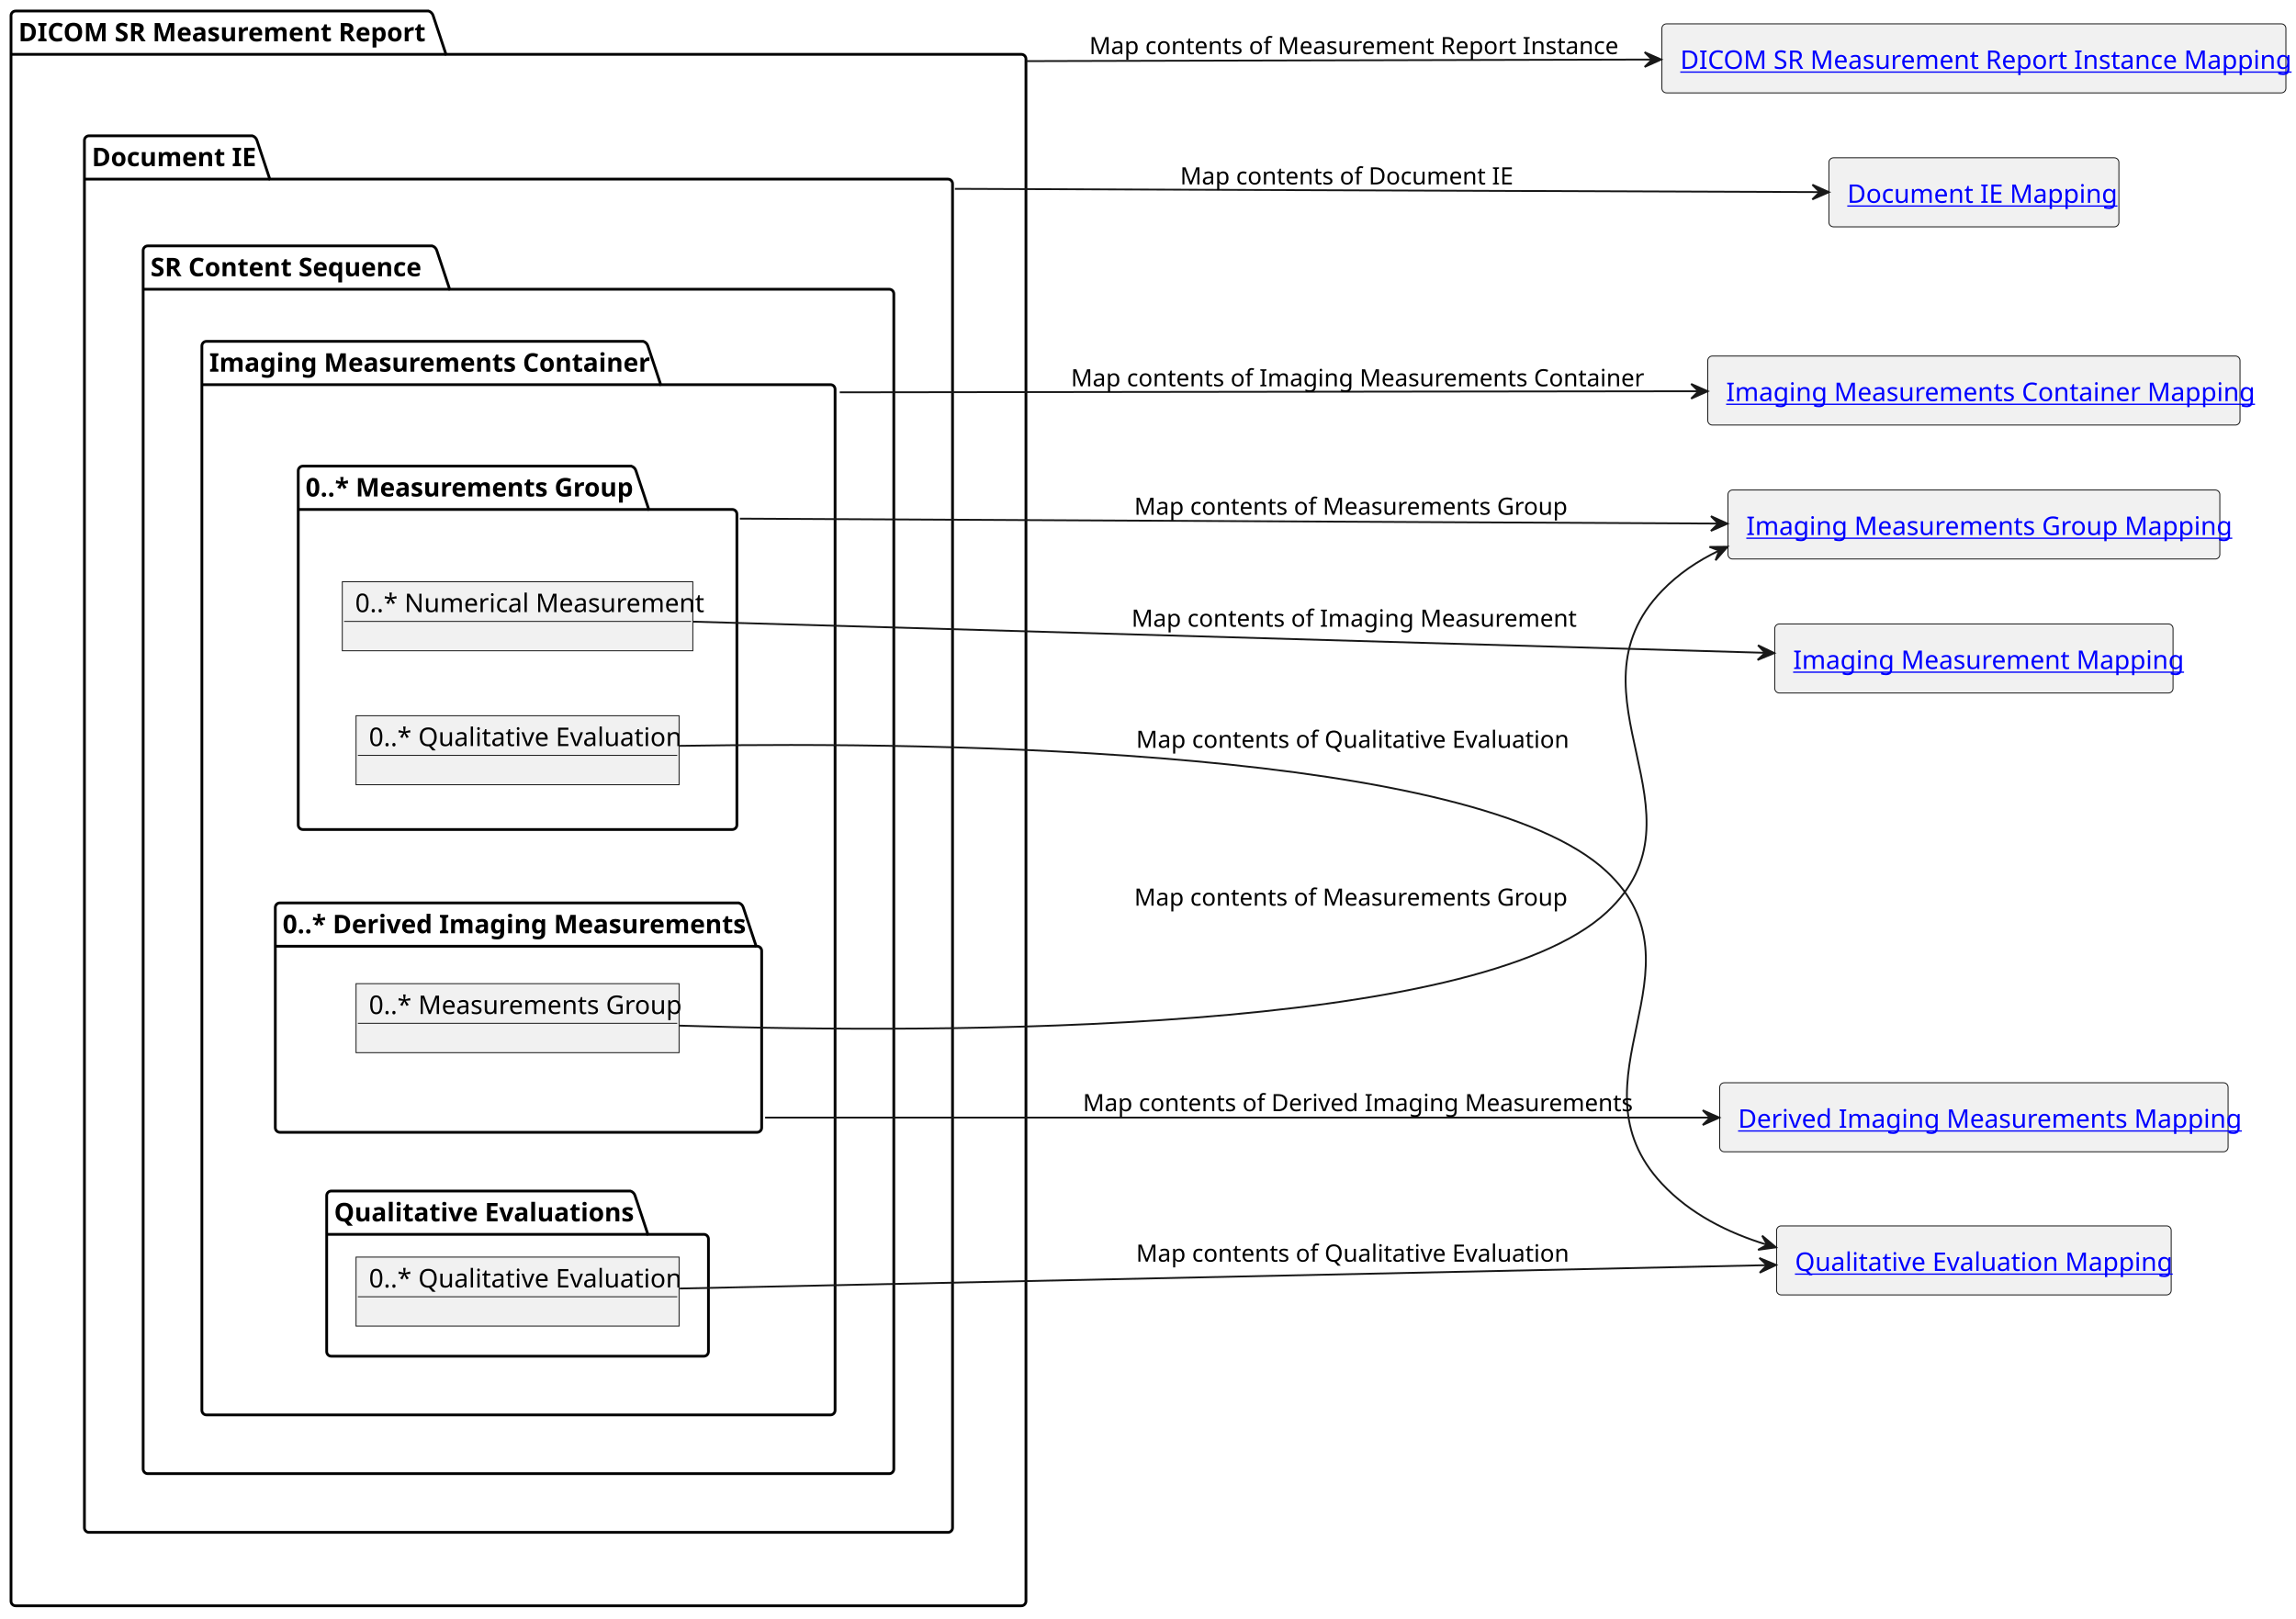
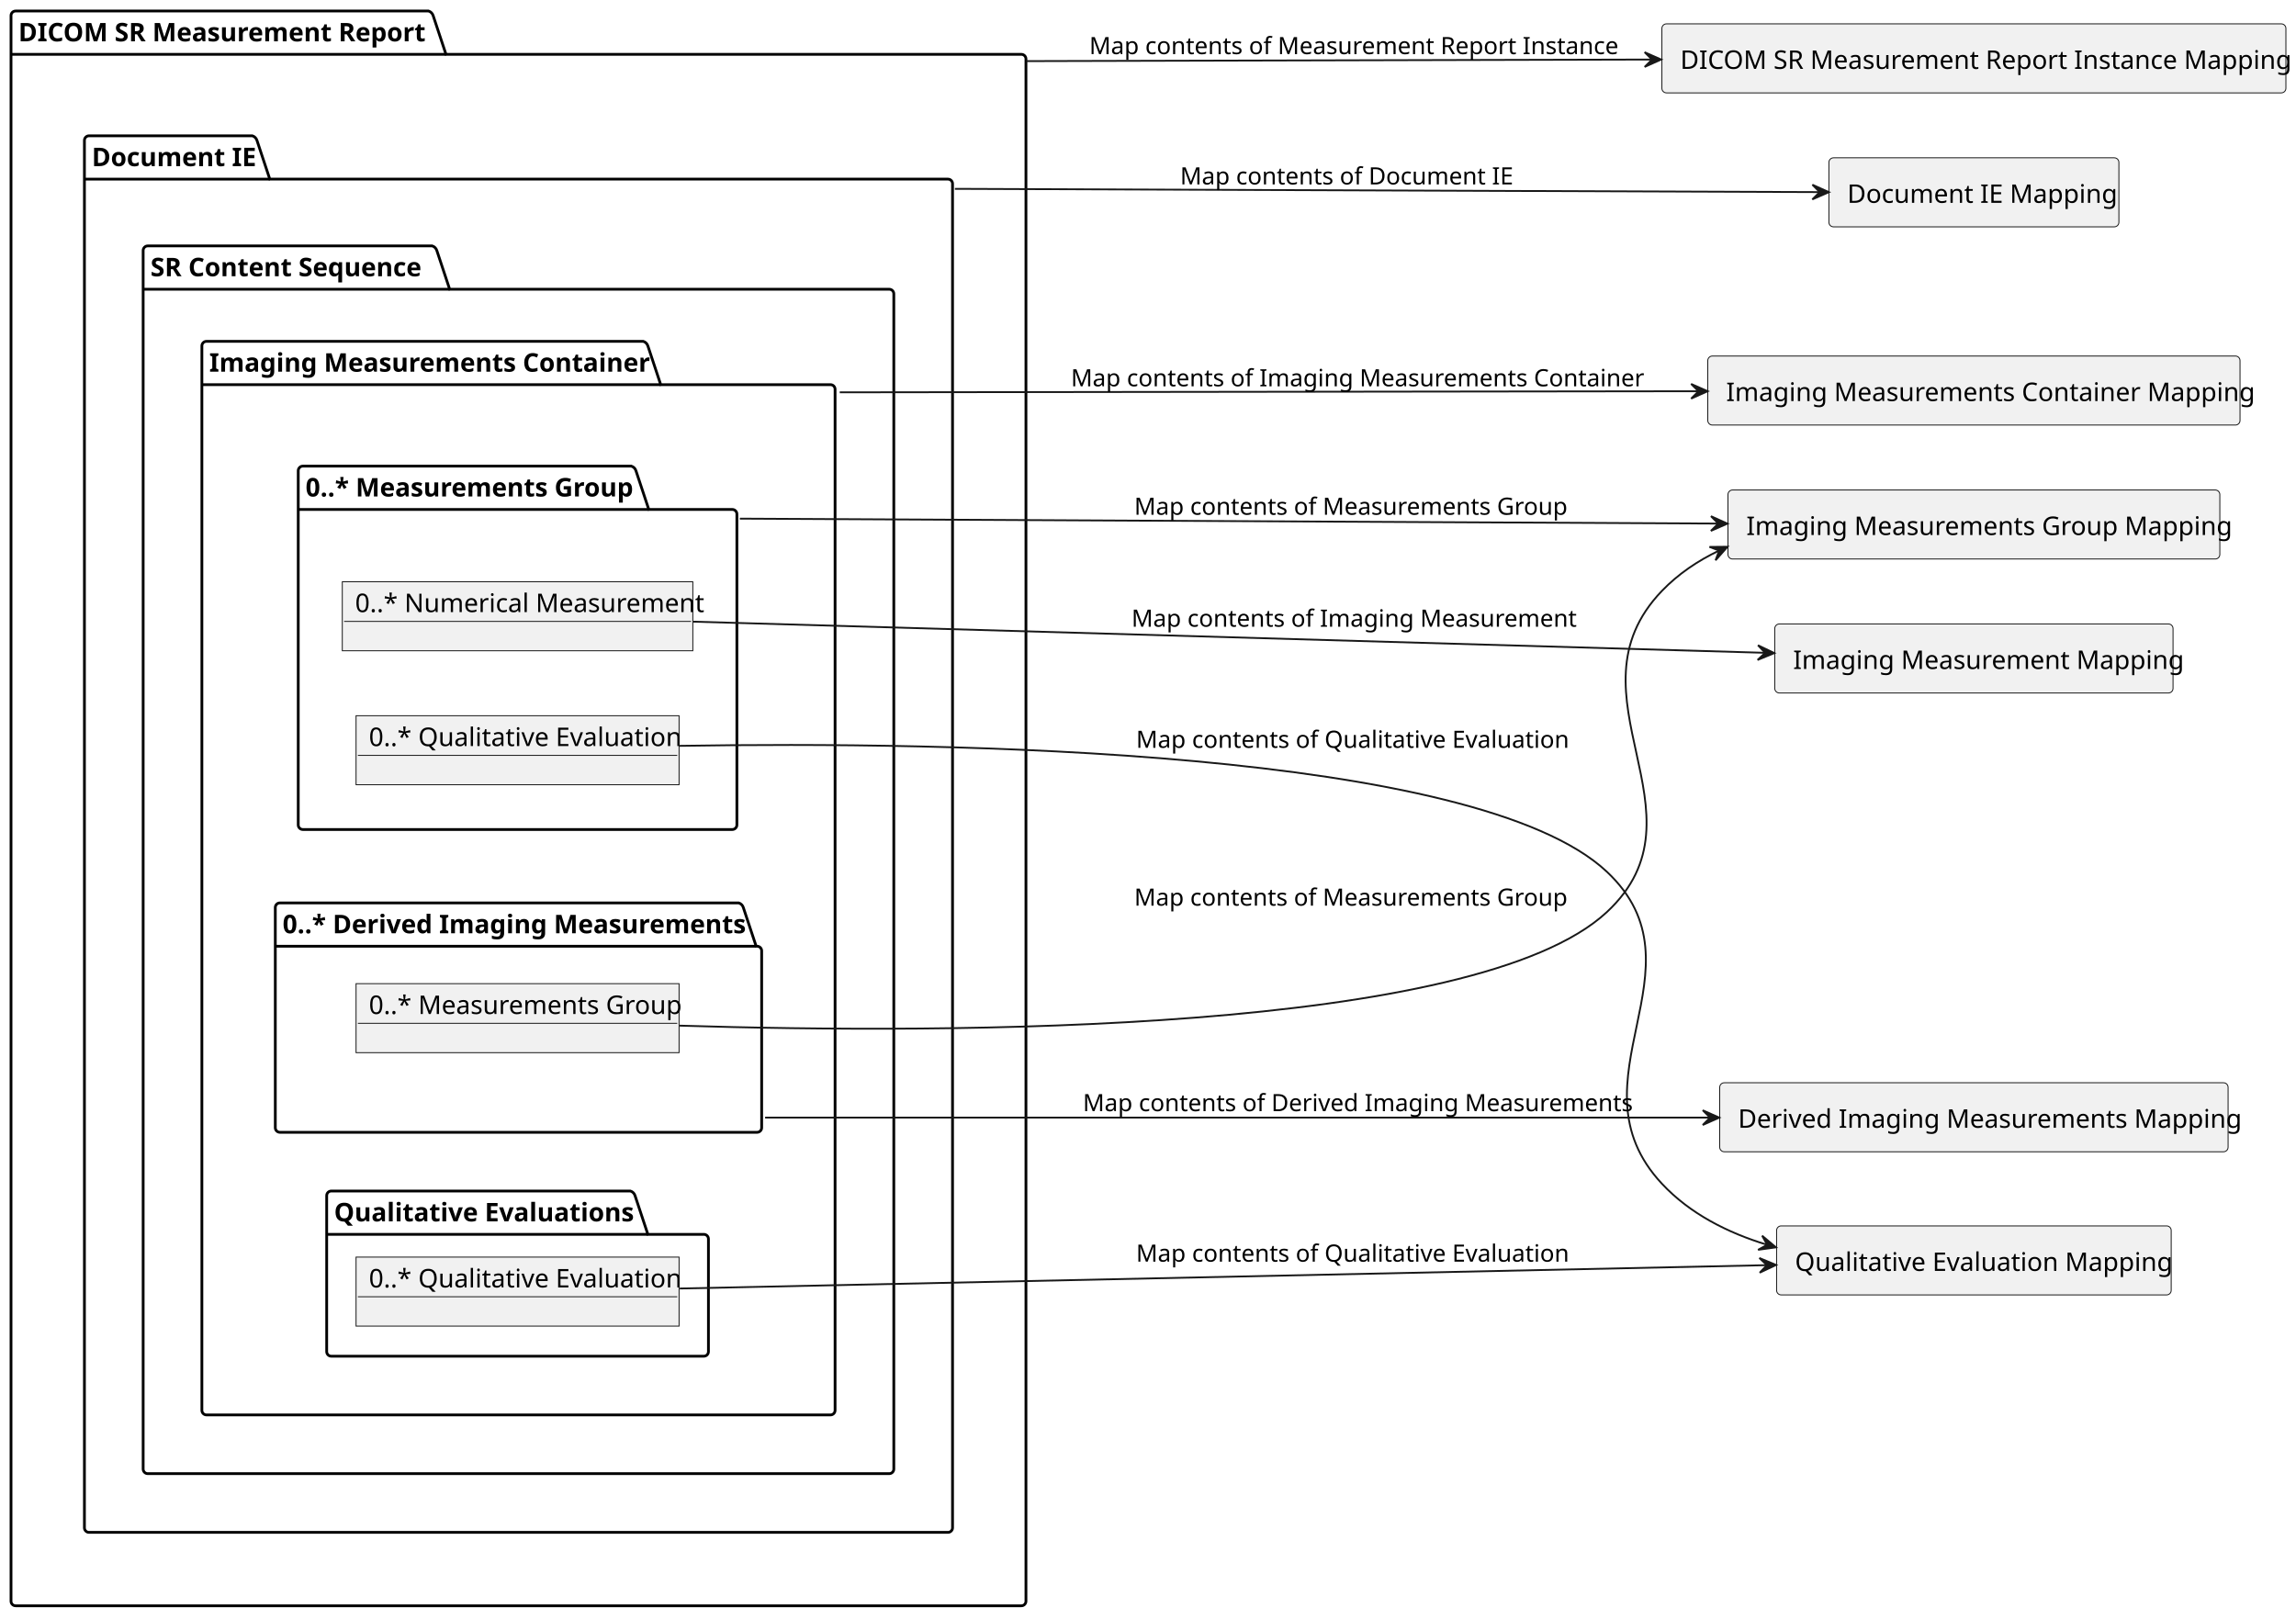
- <svg xmlns="http://www.w3.org/2000/svg" xmlns:xlink="http://www.w3.org/1999/xlink" contentStyleType="text/css" height="882px" preserveAspectRatio="none" style="width:1251px;height:882px;background:#FFFFFF;" version="1.1" viewBox="0 0 1251 882" width="1251px" zoomAndPan="magnify">
+ <svg xmlns="http://www.w3.org/2000/svg" contentStyleType="text/css" height="882px" preserveAspectRatio="none" style="width:1251px;height:882px;background:#FFFFFF;" version="1.1" viewBox="0 0 1251 882" width="1251px" zoomAndPan="magnify">
  <defs />
  <g>
    <g id="cluster_measurementReport">
      <path d="M8.5,6 L233.5,6 A3.75,3.75 0 0 1 236,8.5 L243,29.609 L556.5,29.609 A2.5,2.5 0 0 1 559,32.109 L559,872.5 A2.5,2.5 0 0 1 556.5,875 L8.5,875 A2.5,2.5 0 0 1 6,872.5 L6,8.5 A2.5,2.5 0 0 1 8.5,6 " fill="none" style="stroke:#000000;stroke-width:1.5;" />
      <line style="stroke:#000000;stroke-width:1.5;" x1="6" x2="243" y1="29.609" y2="29.609" />
      <text fill="#000000" font-family="sans-serif" font-size="14" font-weight="bold" lengthAdjust="spacing" textLength="224" x="10" y="22.533">DICOM SR Measurement Report</text>
    </g>
    <g id="cluster_documentIE">
      <path d="M48.5,74 L137.5,74 A3.75,3.75 0 0 1 140,76.5 L147,97.609 L516.5,97.609 A2.5,2.5 0 0 1 519,100.109 L519,832.5 A2.5,2.5 0 0 1 516.5,835 L48.5,835 A2.5,2.5 0 0 1 46,832.5 L46,76.5 A2.5,2.5 0 0 1 48.5,74 " fill="none" style="stroke:#000000;stroke-width:1.5;" />
      <line style="stroke:#000000;stroke-width:1.5;" x1="46" x2="147" y1="97.609" y2="97.609" />
      <text fill="#000000" font-family="sans-serif" font-size="14" font-weight="bold" lengthAdjust="spacing" textLength="88" x="50" y="90.533">Document IE</text>
    </g>
    <g id="cluster_srContentSequence">
      <path d="M80.5,134 L235.5,134 A3.75,3.75 0 0 1 238,136.5 L245,157.609 L484.5,157.609 A2.5,2.5 0 0 1 487,160.109 L487,800.5 A2.5,2.5 0 0 1 484.5,803 L80.5,803 A2.5,2.5 0 0 1 78,800.5 L78,136.5 A2.5,2.5 0 0 1 80.5,134 " fill="none" style="stroke:#000000;stroke-width:1.5;" />
      <line style="stroke:#000000;stroke-width:1.5;" x1="78" x2="245" y1="157.609" y2="157.609" />
      <text fill="#000000" font-family="sans-serif" font-size="14" font-weight="bold" lengthAdjust="spacing" textLength="154" x="82" y="150.533">SR Content Sequence</text>
    </g>
    <g id="cluster_imagingMeasurementsContainer">
      <path d="M112.5,186 L350.5,186 A3.75,3.75 0 0 1 353,188.5 L360,209.609 L452.5,209.609 A2.5,2.5 0 0 1 455,212.109 L455,768.5 A2.5,2.5 0 0 1 452.5,771 L112.5,771 A2.5,2.5 0 0 1 110,768.5 L110,188.5 A2.5,2.5 0 0 1 112.5,186 " fill="none" style="stroke:#000000;stroke-width:1.5;" />
      <line style="stroke:#000000;stroke-width:1.5;" x1="110" x2="360" y1="209.609" y2="209.609" />
      <text fill="#000000" font-family="sans-serif" font-size="14" font-weight="bold" lengthAdjust="spacing" textLength="237" x="114" y="202.533">Imaging Measurements Container</text>
    </g>
    <g id="cluster_measurementsGroup">
      <path d="M165,254 L344,254 A3.75,3.75 0 0 1 346.5,256.5 L353.5,277.609 L399,277.609 A2.5,2.5 0 0 1 401.5,280.109 L401.5,449.5 A2.5,2.5 0 0 1 399,452 L165,452 A2.5,2.5 0 0 1 162.5,449.5 L162.5,256.5 A2.5,2.5 0 0 1 165,254 " fill="none" style="stroke:#000000;stroke-width:1.5;" />
      <line style="stroke:#000000;stroke-width:1.5;" x1="162.5" x2="353.5" y1="277.609" y2="277.609" />
      <text fill="#000000" font-family="sans-serif" font-size="14" font-weight="bold" lengthAdjust="spacing" textLength="178" x="166.5" y="270.533">0..* Measurements Group</text>
    </g>
    <g id="cluster_derivedImagingMeasurements">
      <path d="M152.5,492 L402.5,492 A3.75,3.75 0 0 1 405,494.5 L412,515.609 L412.5,515.609 A2.5,2.5 0 0 1 415,518.109 L415,614.5 A2.5,2.5 0 0 1 412.5,617 L152.5,617 A2.5,2.5 0 0 1 150,614.5 L150,494.5 A2.5,2.5 0 0 1 152.5,492 " fill="none" style="stroke:#000000;stroke-width:1.5;" />
      <line style="stroke:#000000;stroke-width:1.5;" x1="150" x2="412" y1="515.609" y2="515.609" />
      <text fill="#000000" font-family="sans-serif" font-size="14" font-weight="bold" lengthAdjust="spacing" textLength="249" x="154" y="508.533">0..* Derived Imaging Measurements</text>
    </g>
    <g id="cluster_qualitativeEvaluations">
      <path d="M180.5,649 L343.5,649 A3.75,3.75 0 0 1 346,651.5 L353,672.609 L383.5,672.609 A2.5,2.5 0 0 1 386,675.109 L386,736.5 A2.5,2.5 0 0 1 383.5,739 L180.5,739 A2.5,2.5 0 0 1 178,736.5 L178,651.5 A2.5,2.5 0 0 1 180.5,649 " fill="none" style="stroke:#000000;stroke-width:1.5;" />
      <line style="stroke:#000000;stroke-width:1.5;" x1="178" x2="353" y1="672.609" y2="672.609" />
      <text fill="#000000" font-family="sans-serif" font-size="14" font-weight="bold" lengthAdjust="spacing" textLength="162" x="182" y="665.533">Qualitative Evaluations</text>
    </g>
    <g id="elem_numericalMeasurement">
      <rect fill="#F1F1F1" height="37.609" style="stroke:#181818;stroke-width:0.5;" width="191" x="186.5" y="317" />
      <text fill="#000000" font-family="sans-serif" font-size="14" lengthAdjust="spacing" textLength="177" x="193.5" y="333.533">0..* Numerical Measurement</text>
      <line style="stroke:#181818;stroke-width:0.5;" x1="187.5" x2="376.5" y1="338.609" y2="338.609" />
    </g>
    <g id="elem_measurementGroupQualitativeEvaluation">
      <rect fill="#F1F1F1" height="37.609" style="stroke:#181818;stroke-width:0.5;" width="176" x="194" y="390" />
      <text fill="#000000" font-family="sans-serif" font-size="14" lengthAdjust="spacing" textLength="162" x="201" y="406.533">0..* Qualitative Evaluation</text>
      <line style="stroke:#181818;stroke-width:0.5;" x1="195" x2="369" y1="411.609" y2="411.609" />
    </g>
    <g id="elem_derivedMeasurementsGroup">
      <rect fill="#F1F1F1" height="37.609" style="stroke:#181818;stroke-width:0.5;" width="176" x="194" y="536" />
      <text fill="#000000" font-family="sans-serif" font-size="14" lengthAdjust="spacing" textLength="162" x="201" y="552.533">0..* Measurements Group</text>
      <line style="stroke:#181818;stroke-width:0.5;" x1="195" x2="369" y1="557.609" y2="557.609" />
    </g>
    <g id="elem_qualitativeEvaluation">
      <rect fill="#F1F1F1" height="37.609" style="stroke:#181818;stroke-width:0.5;" width="176" x="194" y="685" />
      <text fill="#000000" font-family="sans-serif" font-size="14" lengthAdjust="spacing" textLength="162" x="201" y="701.533">0..* Qualitative Evaluation</text>
      <line style="stroke:#181818;stroke-width:0.5;" x1="195" x2="369" y1="706.609" y2="706.609" />
    </g>
    <g id="elem_measurementReportInstanceMapping">
      <rect fill="#F1F1F1" height="37.609" rx="2.5" ry="2.5" style="stroke:#181818;stroke-width:0.5;" width="340" x="905.5" y="13" />
-       <a href="mapping.html#dicom-sr-measurement-report-instance-mapping" target="_top" title="mapping.html#dicom-sr-measurement-report-instance-mapping" xlink:actuate="onRequest" xlink:href="mapping.html#dicom-sr-measurement-report-instance-mapping" xlink:show="new" xlink:title="mapping.html#dicom-sr-measurement-report-instance-mapping" xlink:type="simple">
-         <text fill="#0000FF" font-family="sans-serif" font-size="14" lengthAdjust="spacing" text-decoration="underline" textLength="320" x="915.5" y="37.533">DICOM SR Measurement Report Instance Mapping</text>
-       </a>
+       <text fill="#000000" font-family="sans-serif" font-size="14" lengthAdjust="spacing" textLength="320" x="915.5" y="37.533">DICOM SR Measurement Report Instance Mapping</text>
    </g>
    <g id="elem_documentIEMapping">
      <rect fill="#F1F1F1" height="37.609" rx="2.5" ry="2.5" style="stroke:#181818;stroke-width:0.5;" width="158" x="996.5" y="86" />
-       <a href="mapping.html#document-ie-mapping" target="_top" title="mapping.html#document-ie-mapping" xlink:actuate="onRequest" xlink:href="mapping.html#document-ie-mapping" xlink:show="new" xlink:title="mapping.html#document-ie-mapping" xlink:type="simple">
-         <text fill="#0000FF" font-family="sans-serif" font-size="14" lengthAdjust="spacing" text-decoration="underline" textLength="138" x="1006.5" y="110.533">Document IE Mapping</text>
-       </a>
+       <text fill="#000000" font-family="sans-serif" font-size="14" lengthAdjust="spacing" textLength="138" x="1006.5" y="110.533">Document IE Mapping</text>
    </g>
    <g id="elem_imagingMeasurementsContainerMapping">
      <rect fill="#F1F1F1" height="37.609" rx="2.5" ry="2.5" style="stroke:#181818;stroke-width:0.5;" width="290" x="930.5" y="194" />
-       <a href="mapping.html#imaging-measurements-container-mapping" target="_top" title="mapping.html#imaging-measurements-container-mapping" xlink:actuate="onRequest" xlink:href="mapping.html#imaging-measurements-container-mapping" xlink:show="new" xlink:title="mapping.html#imaging-measurements-container-mapping" xlink:type="simple">
-         <text fill="#0000FF" font-family="sans-serif" font-size="14" lengthAdjust="spacing" text-decoration="underline" textLength="270" x="940.5" y="218.533">Imaging Measurements Container Mapping</text>
-       </a>
+       <text fill="#000000" font-family="sans-serif" font-size="14" lengthAdjust="spacing" textLength="270" x="940.5" y="218.533">Imaging Measurements Container Mapping</text>
    </g>
    <g id="elem_imagingMeasurementGroupMapping">
      <rect fill="#F1F1F1" height="37.609" rx="2.5" ry="2.5" style="stroke:#181818;stroke-width:0.5;" width="268" x="941.5" y="267" />
-       <a href="mapping.html#imaging-measurement-group-mapping" target="_top" title="mapping.html#imaging-measurement-group-mapping" xlink:actuate="onRequest" xlink:href="mapping.html#imaging-measurement-group-mapping" xlink:show="new" xlink:title="mapping.html#imaging-measurement-group-mapping" xlink:type="simple">
-         <text fill="#0000FF" font-family="sans-serif" font-size="14" lengthAdjust="spacing" text-decoration="underline" textLength="248" x="951.5" y="291.533">Imaging Measurements Group Mapping</text>
-       </a>
+       <text fill="#000000" font-family="sans-serif" font-size="14" lengthAdjust="spacing" textLength="248" x="951.5" y="291.533">Imaging Measurements Group Mapping</text>
    </g>
    <g id="elem_imagingMeasurementMapping">
      <rect fill="#F1F1F1" height="37.609" rx="2.5" ry="2.5" style="stroke:#181818;stroke-width:0.5;" width="217" x="967" y="340" />
-       <a href="mapping.html#imaging-measurement-mapping" target="_top" title="mapping.html#imaging-measurement-mapping" xlink:actuate="onRequest" xlink:href="mapping.html#imaging-measurement-mapping" xlink:show="new" xlink:title="mapping.html#imaging-measurement-mapping" xlink:type="simple">
-         <text fill="#0000FF" font-family="sans-serif" font-size="14" lengthAdjust="spacing" text-decoration="underline" textLength="197" x="977" y="364.533">Imaging Measurement Mapping</text>
-       </a>
+       <text fill="#000000" font-family="sans-serif" font-size="14" lengthAdjust="spacing" textLength="197" x="977" y="364.533">Imaging Measurement Mapping</text>
    </g>
    <g id="elem_qualitativeEvaluationMapping">
      <rect fill="#F1F1F1" height="37.609" rx="2.5" ry="2.5" style="stroke:#181818;stroke-width:0.5;" width="215" x="968" y="668" />
-       <a href="mapping.html#imaging-qualitative-evaluation-mapping" target="_top" title="mapping.html#imaging-qualitative-evaluation-mapping" xlink:actuate="onRequest" xlink:href="mapping.html#imaging-qualitative-evaluation-mapping" xlink:show="new" xlink:title="mapping.html#imaging-qualitative-evaluation-mapping" xlink:type="simple">
-         <text fill="#0000FF" font-family="sans-serif" font-size="14" lengthAdjust="spacing" text-decoration="underline" textLength="195" x="978" y="692.533">Qualitative Evaluation Mapping</text>
-       </a>
+       <text fill="#000000" font-family="sans-serif" font-size="14" lengthAdjust="spacing" textLength="195" x="978" y="692.533">Qualitative Evaluation Mapping</text>
    </g>
    <g id="elem_derivedImagingMeasurementsMapping">
      <rect fill="#F1F1F1" height="37.609" rx="2.5" ry="2.5" style="stroke:#181818;stroke-width:0.5;" width="277" x="937" y="590" />
-       <a href="mapping.html#derived-imaging-measurement-mapping" target="_top" title="mapping.html#derived-imaging-measurement-mapping" xlink:actuate="onRequest" xlink:href="mapping.html#derived-imaging-measurement-mapping" xlink:show="new" xlink:title="mapping.html#derived-imaging-measurement-mapping" xlink:type="simple">
-         <text fill="#0000FF" font-family="sans-serif" font-size="14" lengthAdjust="spacing" text-decoration="underline" textLength="257" x="947" y="614.533">Derived Imaging Measurements Mapping</text>
-       </a>
+       <text fill="#000000" font-family="sans-serif" font-size="14" lengthAdjust="spacing" textLength="257" x="947" y="614.533">Derived Imaging Measurements Mapping</text>
    </g>
    <g id="link_measurementReport_measurementReportInstanceMapping">
      <path codeLine="31" d="M559.196,33.301 C560.216,33.299 561.237,33.296 562.26,33.293 C564.305,33.288 566.355,33.283 568.409,33.278 C572.516,33.267 576.641,33.257 580.782,33.246 C589.062,33.226 597.404,33.204 605.791,33.183 C639.34,33.098 673.612,33.012 707.6,32.926 C775.574,32.754 842.408,32.585 900.02,32.44 " fill="none" id="measurementReport-to-measurementReportInstanceMapping" style="stroke:#181818;stroke-width:1.0;" />
      <polygon fill="#181818" points="905.1,32.43,896.089,28.456,900.1,32.444,896.111,36.456,905.1,32.43" style="stroke:#181818;stroke-width:1.0;" />
      <text fill="#000000" font-family="sans-serif" font-size="13" lengthAdjust="spacing" textLength="271" x="593.5" y="29.495">Map contents of Measurement Report Instance</text>
    </g>
    <g id="link_documentIE_documentIEMapping">
      <path codeLine="32" d="M520.277,102.9 C521.408,102.904 522.541,102.908 523.676,102.912 C528.217,102.93 532.789,102.947 537.392,102.964 C546.596,102.999 555.917,103.034 565.332,103.07 C715.975,103.64 890.565,104.3 991.21,104.68 " fill="none" id="documentIE-to-documentIEMapping" style="stroke:#181818;stroke-width:1.0;" />
      <polygon fill="#181818" points="996.49,104.7,987.513,100.649,991.49,104.671,987.467,108.648,996.49,104.7" style="stroke:#181818;stroke-width:1.0;" />
      <text fill="#000000" font-family="sans-serif" font-size="13" lengthAdjust="spacing" textLength="172" x="643" y="100.495">Map contents of Document IE</text>
    </g>
    <g id="link_imagingMeasurementsContainer_imagingMeasurementsContainerMapping">
      <path codeLine="33" d="M457.541,213.781 C459.409,213.779 461.286,213.777 463.173,213.774 C466.946,213.77 470.757,213.765 474.603,213.76 C489.99,213.741 505.942,213.721 522.321,213.7 C653.352,213.535 811.65,213.335 925.1,213.19 " fill="none" id="imagingMeasurementsContainer-to-imagingMeasurementsContainerMapping" style="stroke:#181818;stroke-width:1.0;" />
      <polygon fill="#181818" points="930.43,213.18,921.419,209.206,925.43,213.194,921.442,217.206,930.43,213.18" style="stroke:#181818;stroke-width:1.0;" />
      <text fill="#000000" font-family="sans-serif" font-size="13" lengthAdjust="spacing" textLength="291" x="583.5" y="210.495">Map contents of Imaging Measurements Container</text>
    </g>
    <g id="link_measurementsGroup_imagingMeasurementGroupMapping">
      <path codeLine="34" d="M403.107,282.61 C406.437,282.627 409.818,282.644 413.249,282.661 C420.111,282.696 427.17,282.731 434.409,282.768 C463.364,282.915 495.185,283.076 528.691,283.245 C662.715,283.923 823.69,284.735 935.95,285.3 " fill="none" id="measurementsGroup-to-imagingMeasurementGroupMapping" style="stroke:#181818;stroke-width:1.0;" />
      <polygon fill="#181818" points="941.22,285.33,932.243,281.279,936.22,285.301,932.197,289.279,941.22,285.33" style="stroke:#181818;stroke-width:1.0;" />
      <text fill="#000000" font-family="sans-serif" font-size="13" lengthAdjust="spacing" textLength="222" x="618" y="280.495">Map contents of Measurements Group</text>
    </g>
    <g id="link_numericalMeasurement_imagingMeasurementMapping">
      <path codeLine="35" d="M377.69,338.75 C524.12,343.01 804.96,351.17 961.69,355.72 " fill="none" id="numericalMeasurement-to-imagingMeasurementMapping" style="stroke:#181818;stroke-width:1.0;" />
      <polygon fill="#181818" points="966.75,355.87,957.868,351.615,961.752,355.727,957.639,359.611,966.75,355.87" style="stroke:#181818;stroke-width:1.0;" />
      <text fill="#000000" font-family="sans-serif" font-size="13" lengthAdjust="spacing" textLength="225" x="616.5" y="341.495">Map contents of Imaging Measurement</text>
    </g>
    <g id="link_measurementGroupQualitativeEvaluation_qualitativeEvaluationMapping">
      <path codeLine="36" d="M370.02,406.42 C516.74,404.02 804.36,408.25 875.5,475 C931.45,527.5 853.15,588.91 905.5,645 C920.75,661.34 941.28,671.74 962.77,678.27 " fill="none" id="measurementGroupQualitativeEvaluation-to-qualitativeEvaluationMapping" style="stroke:#181818;stroke-width:1.0;" />
      <polygon fill="#181818" points="967.66,679.69,960.123,673.351,962.856,678.303,957.904,681.037,967.66,679.69" style="stroke:#181818;stroke-width:1.0;" />
      <text fill="#000000" font-family="sans-serif" font-size="13" lengthAdjust="spacing" textLength="220" x="619" y="407.495">Map contents of Qualitative Evaluation</text>
    </g>
    <g id="link_derivedImagingMeasurements_derivedImagingMeasurementsMapping">
      <path codeLine="37" d="M416.879,609 C418.6,609 420.333,609 422.078,609 C425.568,609 429.105,609 432.686,609 C461.335,609 492.837,609 526.031,609 C658.81,609 818.68,609 931.47,609 " fill="none" id="derivedImagingMeasurements-to-derivedImagingMeasurementsMapping" style="stroke:#181818;stroke-width:1.0;" />
      <polygon fill="#181818" points="936.76,609,927.76,605,931.76,609,927.76,613,936.76,609" style="stroke:#181818;stroke-width:1.0;" />
      <text fill="#000000" font-family="sans-serif" font-size="13" lengthAdjust="spacing" textLength="278" x="590" y="605.495">Map contents of Derived Imaging Measurements</text>
    </g>
    <g id="link_derivedMeasurementsGroup_imagingMeasurementGroupMapping">
      <path codeLine="38" d="M370.27,558.88 C517.03,563.44 804.22,563.31 875.5,497 C933.28,443.25 850.83,378.91 905.5,322 C914.4,312.74 925.05,305.57 936.61,300.05 " fill="none" id="derivedMeasurementsGroup-to-imagingMeasurementGroupMapping" style="stroke:#181818;stroke-width:1.0;" />
      <polygon fill="#181818" points="941.27,297.93,931.422,298.024,936.721,300.004,934.741,305.303,941.27,297.93" style="stroke:#181818;stroke-width:1.0;" />
      <text fill="#000000" font-family="sans-serif" font-size="13" lengthAdjust="spacing" textLength="222" x="618" y="493.495">Map contents of Measurements Group</text>
    </g>
    <g id="link_qualitativeEvaluation_qualitativeEvaluationMapping">
      <path codeLine="39" d="M370.35,702.12 C514.82,699.02 803.36,692.82 962.57,689.4 " fill="none" id="qualitativeEvaluation-to-qualitativeEvaluationMapping" style="stroke:#181818;stroke-width:1.0;" />
      <polygon fill="#181818" points="967.71,689.29,958.621,685.497,962.711,689.404,958.804,693.495,967.71,689.29" style="stroke:#181818;stroke-width:1.0;" />
      <text fill="#000000" font-family="sans-serif" font-size="13" lengthAdjust="spacing" textLength="220" x="619" y="687.495">Map contents of Qualitative Evaluation</text>
    </g>
  </g>
</svg>
